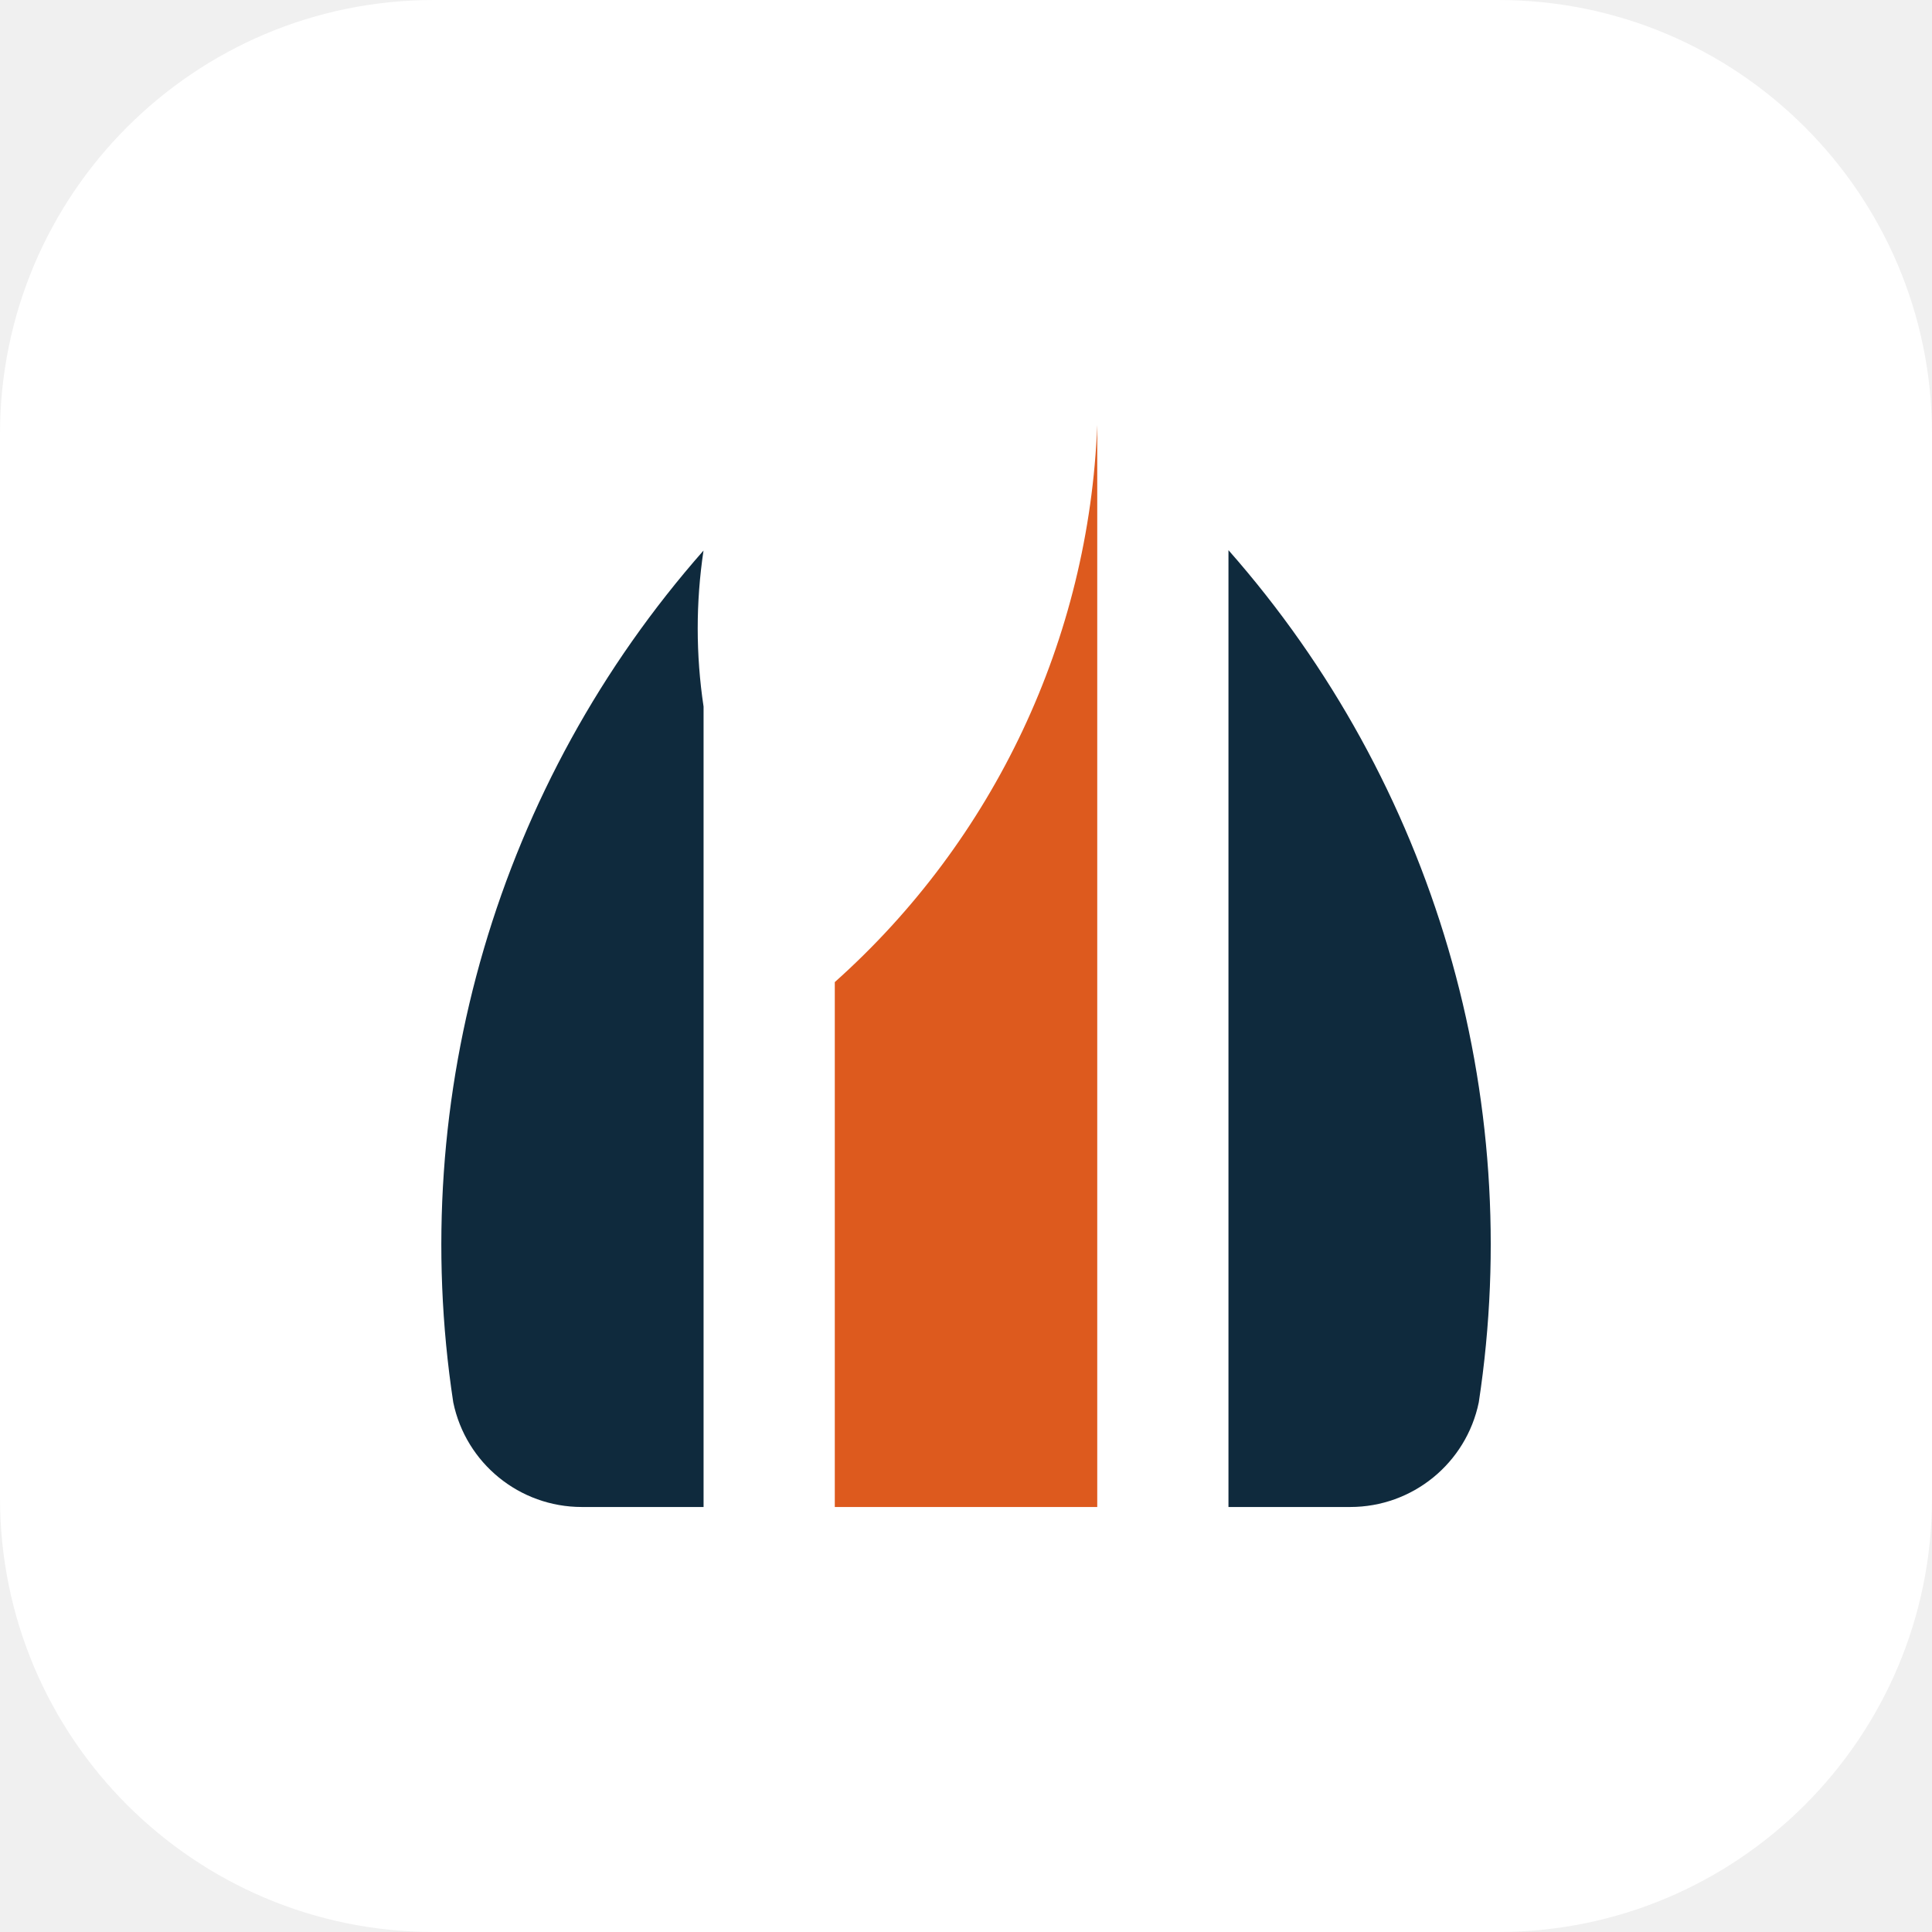
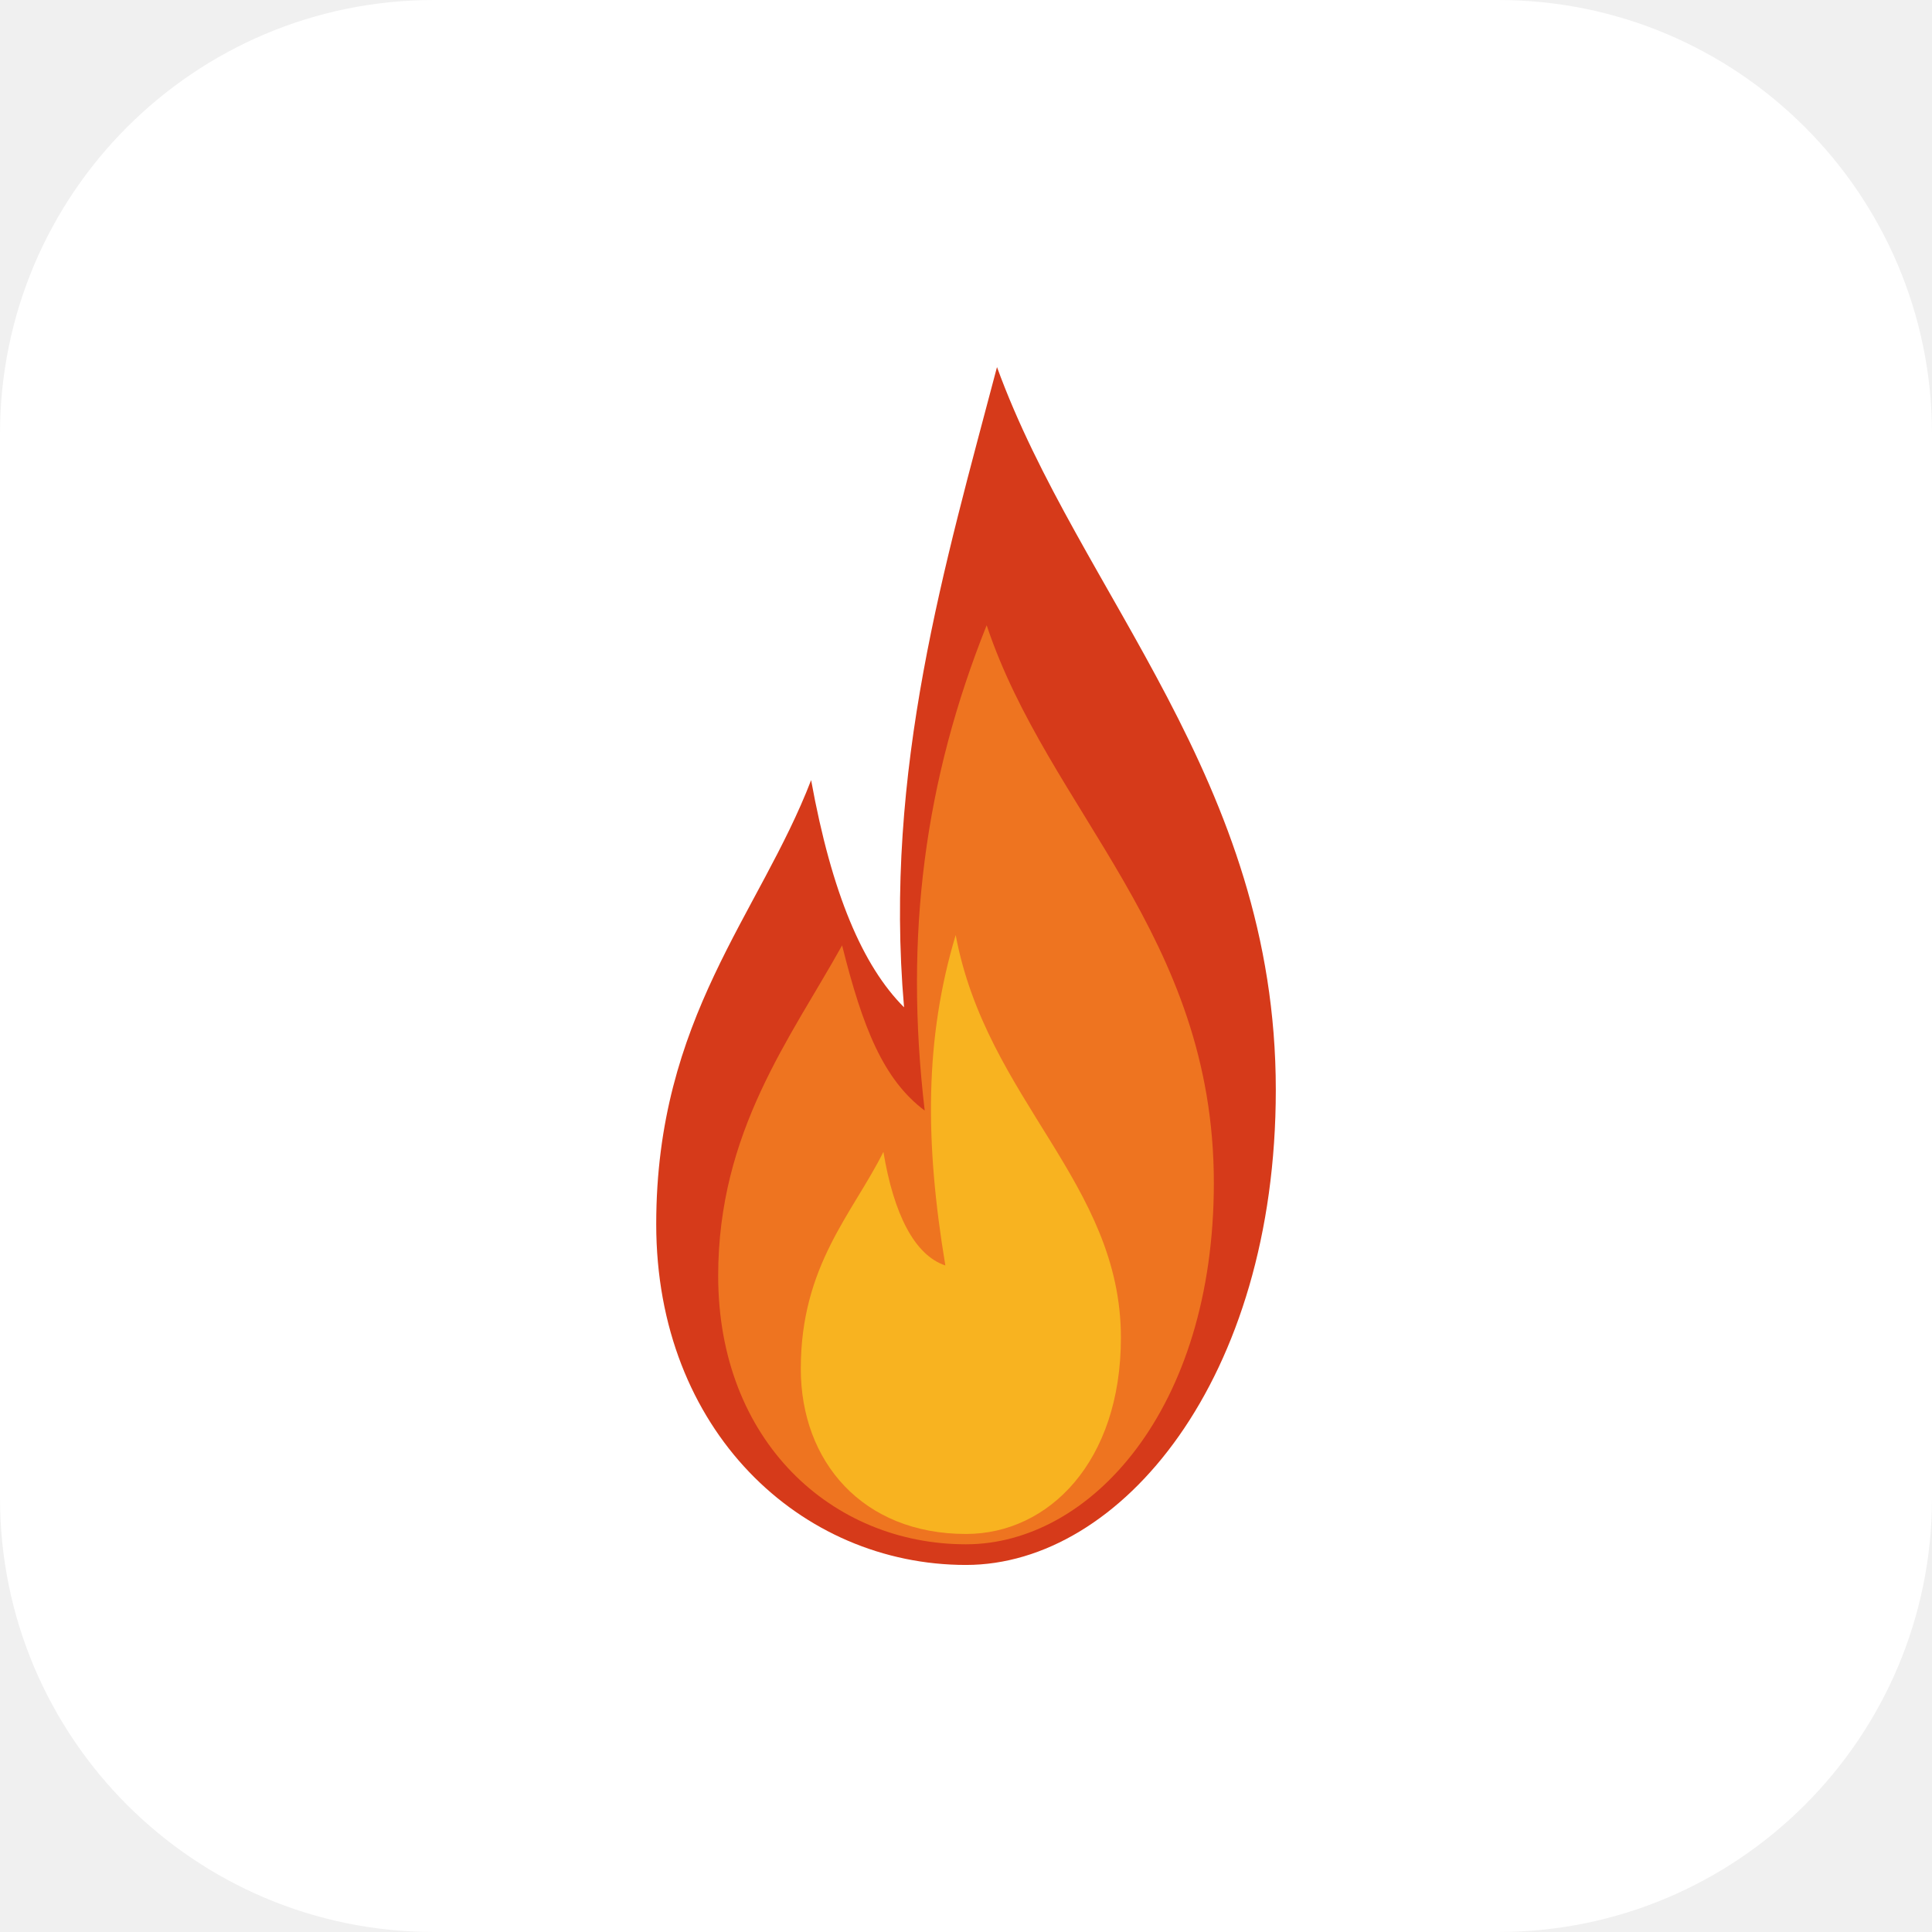
<svg xmlns="http://www.w3.org/2000/svg" viewBox="0 0 1024 1024" role="img" aria-label="SAFI">
-   <rect width="1024" height="1024" rx="230" fill="#FFFFFF" />
-   <g transform="translate(164.25 172.77) scale(5.796)">
-     <path fill="#0F2A3D" d="M13.11 98.431 A12 12 0 0 0 24.862 108 L36 108 L36 34.805 A48 48 0 0 1 35.995 20.538 A96 96 0 0 0 13.11 98.431Z M106.89 98.431 A96 96 0 0 0 84 20.502 L84 108 L95.138 108 A12 12 0 0 0 106.89 98.431Z" />
-     <path fill="#DD5A1E" d="M72 9.06 A96 96 0 0 0 72 9.06 A72 72 0 0 1 48 60 L48 108 L72 108 L72 9.06Z" />
+   <rect width="1024" height="1024" rx="230.00" fill="#FFFFFF" />
+   <g transform="translate(293.08 189.09) scale(2.7366)">
+     <path fill="#D63A1A" d="M86 2C102 46 140 82 140 142C140 198 110 234 80 234C48 234 20 208 20 168C20 128 40 108 50 82C54 104 60 118 68 126C64 80 76 40 86 2Z" />
+     <path fill="#EE7420" d="M84 52C96 88 128 112 128 160C128 204 104 230 80 230C54 230 32 210 32 178C32 150 46 132 56 114C60 130 64 140 72 146C68 112 72 82 84 52Z" />
+     <path fill="#F8B320" d="M78 112C84 144 110 160 110 190C110 214 96 228 80 228C60 228 48 214 48 196C48 176 58 166 64 154C66 166 70 174 76 176C72 152 72 132 78 112Z" />
  </g>
</svg>
